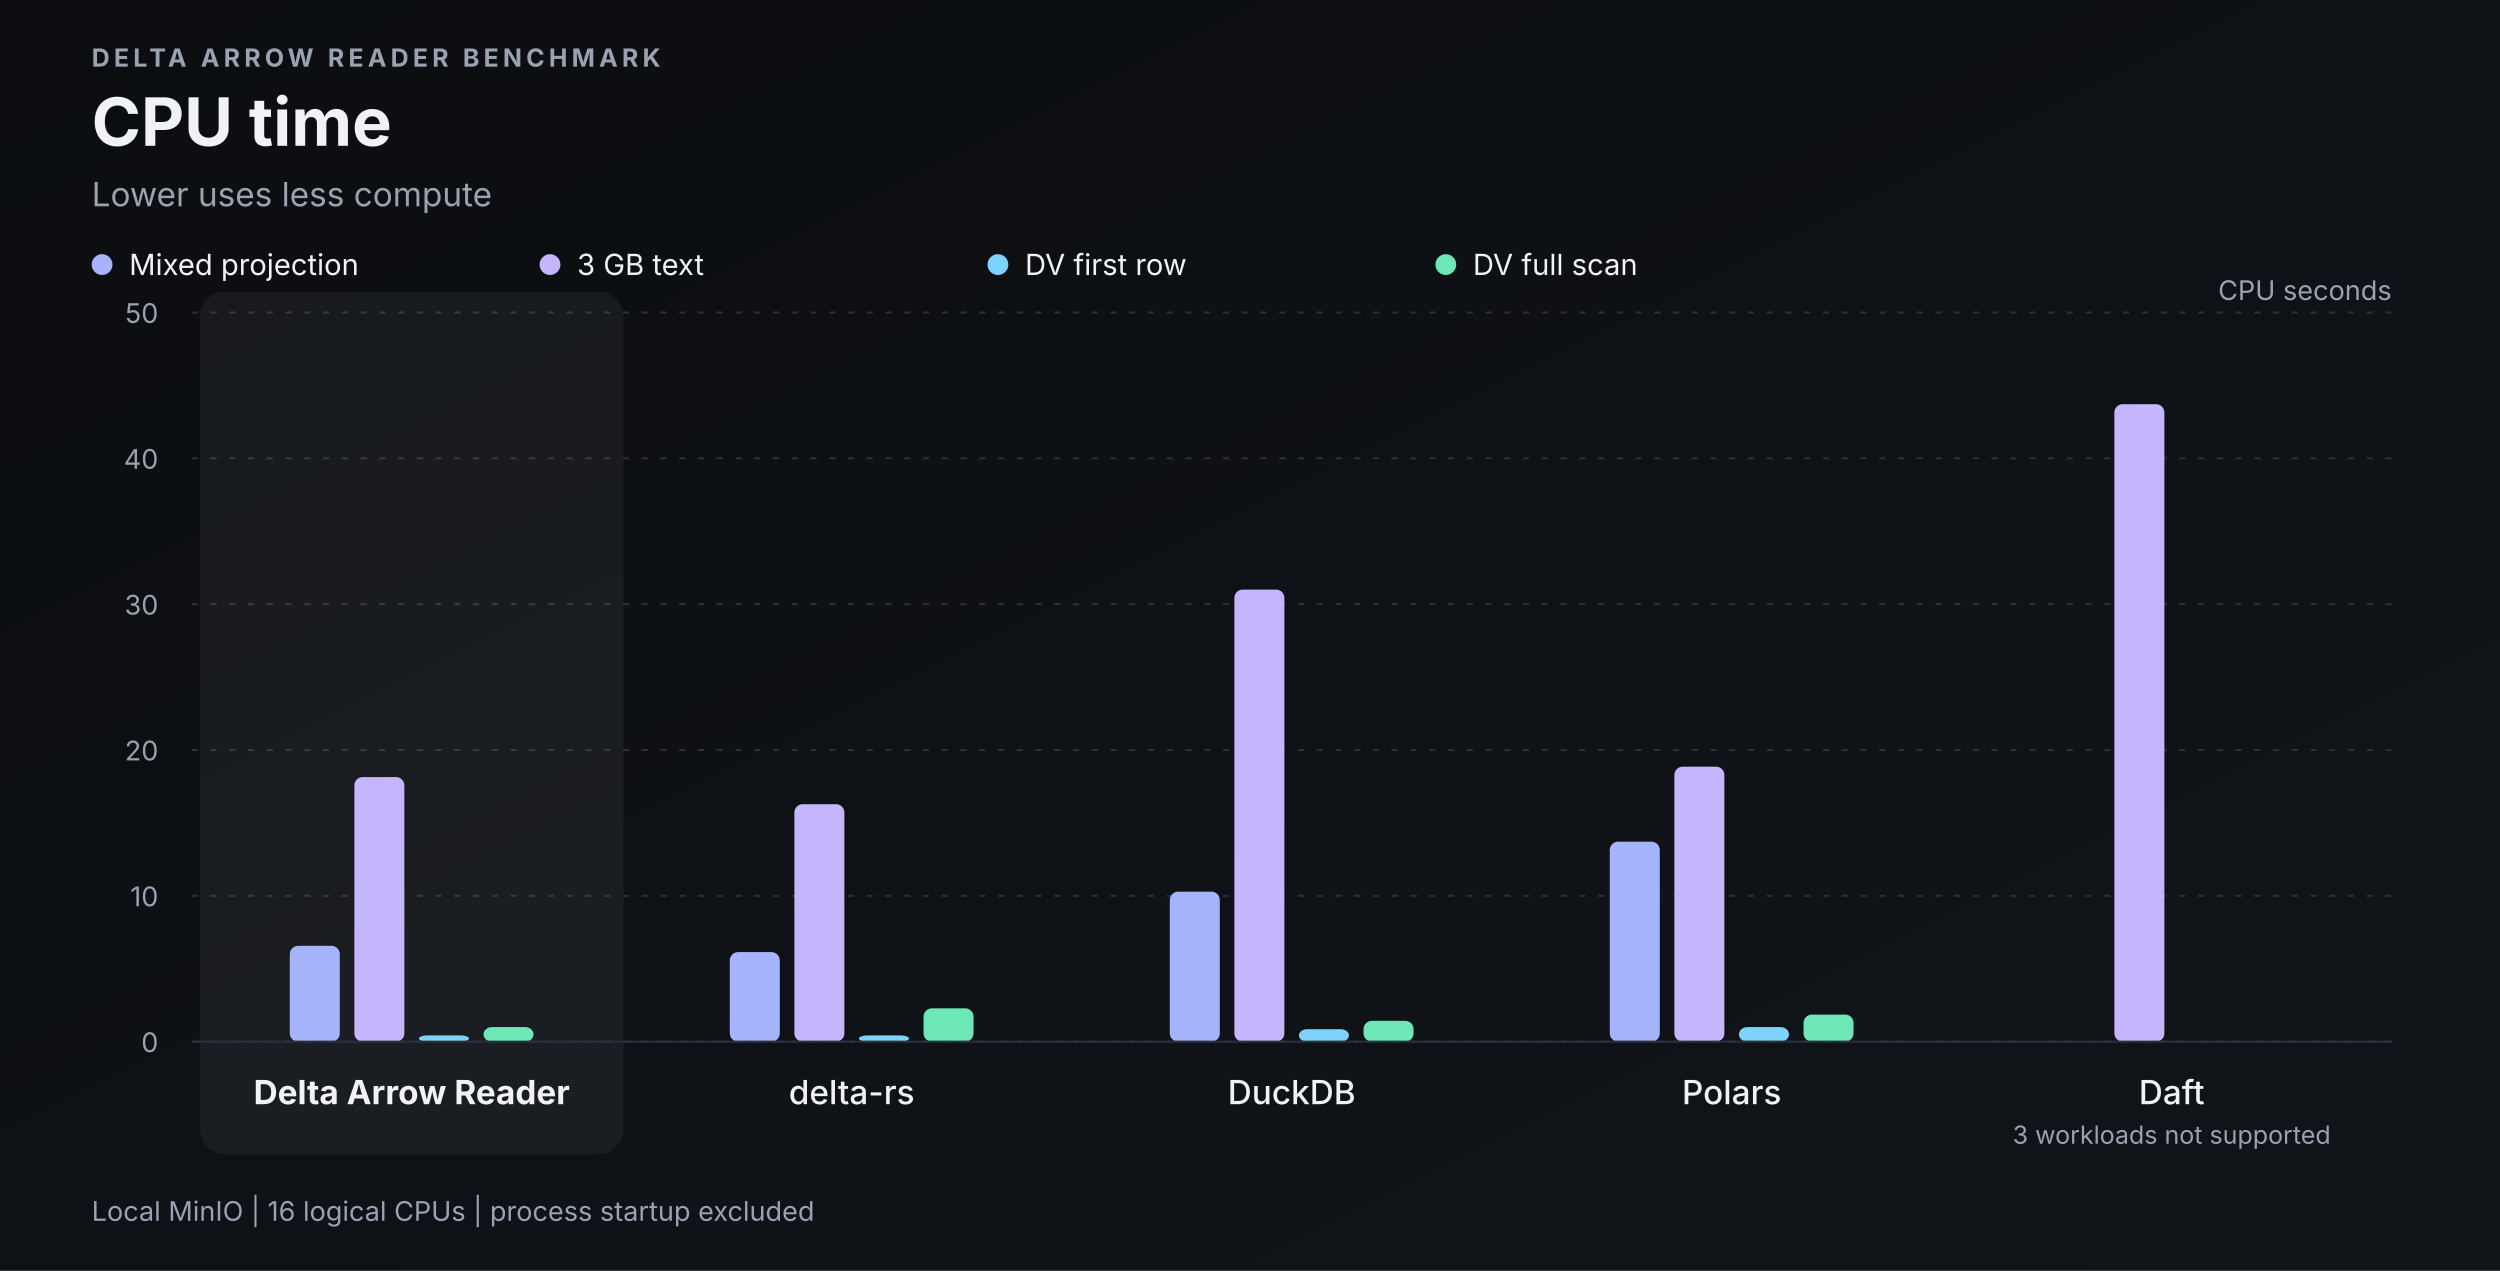
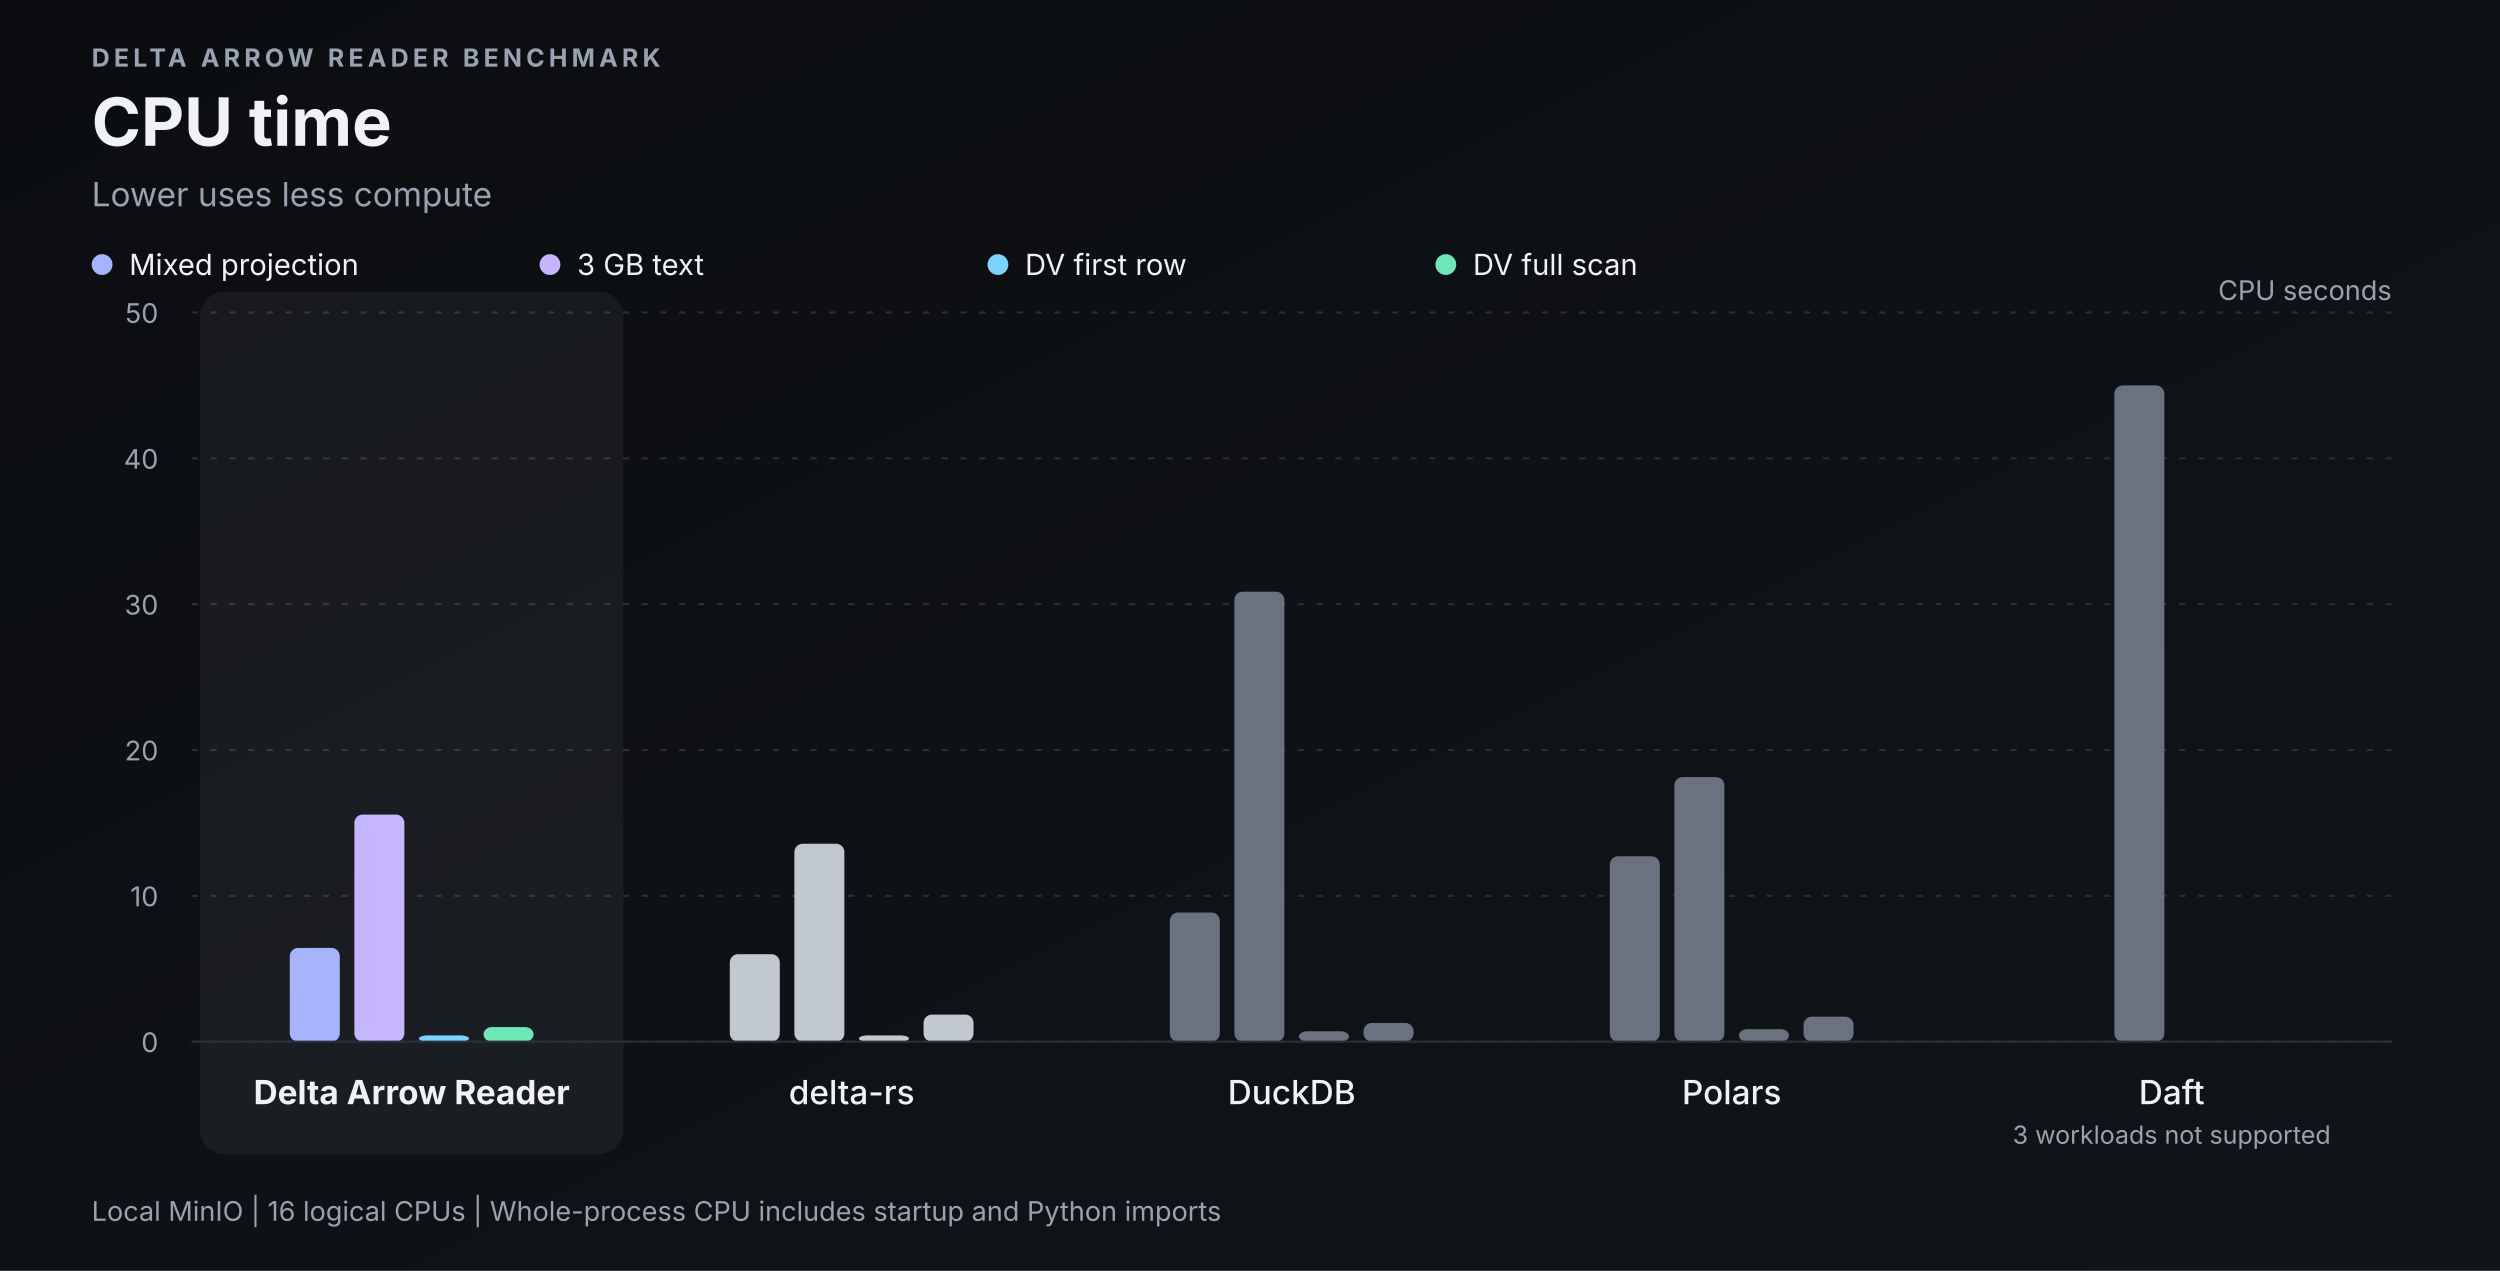
<svg xmlns="http://www.w3.org/2000/svg" width="1200" height="610" viewBox="0 0 1200 610" role="img" aria-labelledby="title description">
  <style>text{font-family:Inter,ui-sans-serif,-apple-system,BlinkMacSystemFont,"Segoe UI",sans-serif}</style>
  <defs>
    <linearGradient id="page" x1="0" y1="0" x2="1" y2="1">
      <stop offset="0" stop-color="#0b0d10" />
      <stop offset="1" stop-color="#11151a" />
    </linearGradient>
  </defs>
  <rect width="1200" height="610" fill="url(#page)" />
  <text x="44" y="32" fill="#98a2b0" font-size="12" font-weight="700" letter-spacing="2">DELTA ARROW READER BENCHMARK</text>
  <text x="44" y="70" fill="#f0f2f5" font-size="32" font-weight="700">CPU time</text>
  <text x="44" y="99" fill="#98a2b0" font-size="16">Lower uses less compute</text>
  <circle cx="49" cy="127" r="5" fill="#a5b4fc" />
  <text x="62" y="132" fill="#f0f2f5" font-size="14">Mixed projection</text>
  <circle cx="264" cy="127" r="5" fill="#c4b5fd" />
  <text x="277" y="132" fill="#f0f2f5" font-size="14">3 GB text</text>
  <circle cx="479" cy="127" r="5" fill="#7dd3fc" />
  <text x="492" y="132" fill="#f0f2f5" font-size="14">DV first row</text>
  <circle cx="694" cy="127" r="5" fill="#6ee7b7" />
  <text x="707" y="132" fill="#f0f2f5" font-size="14">DV full scan</text>
  <line x1="92" y1="500.0" x2="1148" y2="500.0" stroke="#29303a" stroke-dasharray="3 6" />
  <text x="76" y="505.0" text-anchor="end" fill="#98a2b0" font-size="13">0</text>
  <line x1="92" y1="430.0" x2="1148" y2="430.0" stroke="#29303a" stroke-dasharray="3 6" />
  <text x="76" y="435.0" text-anchor="end" fill="#98a2b0" font-size="13">10</text>
  <line x1="92" y1="360.0" x2="1148" y2="360.0" stroke="#29303a" stroke-dasharray="3 6" />
  <text x="76" y="365.0" text-anchor="end" fill="#98a2b0" font-size="13">20</text>
  <line x1="92" y1="290.0" x2="1148" y2="290.0" stroke="#29303a" stroke-dasharray="3 6" />
  <text x="76" y="295.0" text-anchor="end" fill="#98a2b0" font-size="13">30</text>
  <line x1="92" y1="220.0" x2="1148" y2="220.0" stroke="#29303a" stroke-dasharray="3 6" />
  <text x="76" y="225.0" text-anchor="end" fill="#98a2b0" font-size="13">40</text>
  <line x1="92" y1="150.0" x2="1148" y2="150.0" stroke="#29303a" stroke-dasharray="3 6" />
  <text x="76" y="155.0" text-anchor="end" fill="#98a2b0" font-size="13">50</text>
  <rect x="96" y="140" width="203.2" height="414" rx="12" fill="#f0f2f5" fill-opacity="0.055" />
  <text x="197.6" y="530" text-anchor="middle" fill="#f0f2f5" font-size="16" font-weight="700">Delta Arrow Reader</text>
-   <rect x="139.1" y="454" width="24" height="46" rx="4" fill="#a5b4fc" />
-   <rect x="170.1" y="373" width="24" height="127" rx="4" fill="#c4b5fd" />
+   <rect x="139.1" y="455" width="24" height="45" rx="4" fill="#a5b4fc" />
+   <rect x="170.1" y="391" width="24" height="109" rx="4" fill="#c4b5fd" />
  <rect x="201.1" y="497" width="24" height="3" rx="4" fill="#7dd3fc" />
  <rect x="232.1" y="493" width="24" height="7" rx="4" fill="#6ee7b7" />
  <text x="408.8" y="530" text-anchor="middle" fill="#f0f2f5" font-size="16" font-weight="500">delta-rs</text>
-   <rect x="350.3" y="457" width="24" height="43" rx="4" fill="#a5b4fc" />
-   <rect x="381.3" y="386" width="24" height="114" rx="4" fill="#c4b5fd" />
-   <rect x="412.3" y="497" width="24" height="3" rx="4" fill="#7dd3fc" />
-   <rect x="443.3" y="484" width="24" height="16" rx="4" fill="#6ee7b7" />
+   <rect x="350.3" y="458" width="24" height="42" rx="4" fill="#c2c8d0" />
+   <rect x="381.3" y="405" width="24" height="95" rx="4" fill="#c2c8d0" />
+   <rect x="412.3" y="497" width="24" height="3" rx="4" fill="#c2c8d0" />
+   <rect x="443.3" y="487" width="24" height="13" rx="4" fill="#c2c8d0" />
  <text x="620.0" y="530" text-anchor="middle" fill="#f0f2f5" font-size="16" font-weight="500">DuckDB</text>
-   <rect x="561.5" y="428" width="24" height="72" rx="4" fill="#a5b4fc" />
-   <rect x="592.5" y="283" width="24" height="217" rx="4" fill="#c4b5fd" />
-   <rect x="623.5" y="494" width="24" height="6" rx="4" fill="#7dd3fc" />
-   <rect x="654.5" y="490" width="24" height="10" rx="4" fill="#6ee7b7" />
+   <rect x="561.5" y="438" width="24" height="62" rx="4" fill="#69727e" />
+   <rect x="592.5" y="284" width="24" height="216" rx="4" fill="#69727e" />
+   <rect x="623.5" y="495" width="24" height="5" rx="4" fill="#69727e" />
+   <rect x="654.5" y="491" width="24" height="9" rx="4" fill="#69727e" />
  <text x="831.2" y="530" text-anchor="middle" fill="#f0f2f5" font-size="16" font-weight="500">Polars</text>
-   <rect x="772.7" y="404" width="24" height="96" rx="4" fill="#a5b4fc" />
-   <rect x="803.7" y="368" width="24" height="132" rx="4" fill="#c4b5fd" />
-   <rect x="834.7" y="493" width="24" height="7" rx="4" fill="#7dd3fc" />
-   <rect x="865.7" y="487" width="24" height="13" rx="4" fill="#6ee7b7" />
+   <rect x="772.7" y="411" width="24" height="89" rx="4" fill="#69727e" />
+   <rect x="803.7" y="373" width="24" height="127" rx="4" fill="#69727e" />
+   <rect x="834.7" y="494" width="24" height="6" rx="4" fill="#69727e" />
+   <rect x="865.7" y="488" width="24" height="12" rx="4" fill="#69727e" />
  <text x="1042.4" y="530" text-anchor="middle" fill="#f0f2f5" font-size="16" font-weight="500">Daft</text>
  <text x="1042.4" y="549" text-anchor="middle" fill="#98a2b0" font-size="12">3 workloads not supported</text>
-   <rect x="1014.9" y="194" width="24" height="306" rx="4" fill="#c4b5fd" />
+   <rect x="1014.9" y="185" width="24" height="315" rx="4" fill="#69727e" />
  <line x1="92" y1="500" x2="1148" y2="500" stroke="#29303a" />
  <text x="1148" y="144" text-anchor="end" fill="#98a2b0" font-size="13">CPU seconds</text>
-   <text x="44" y="586" fill="#98a2b0" font-size="13">Local MinIO | 16 logical CPUs | process startup excluded</text>
+   <text x="44" y="586" fill="#98a2b0" font-size="13">Local MinIO | 16 logical CPUs | Whole-process CPU includes startup and Python imports</text>
</svg>
